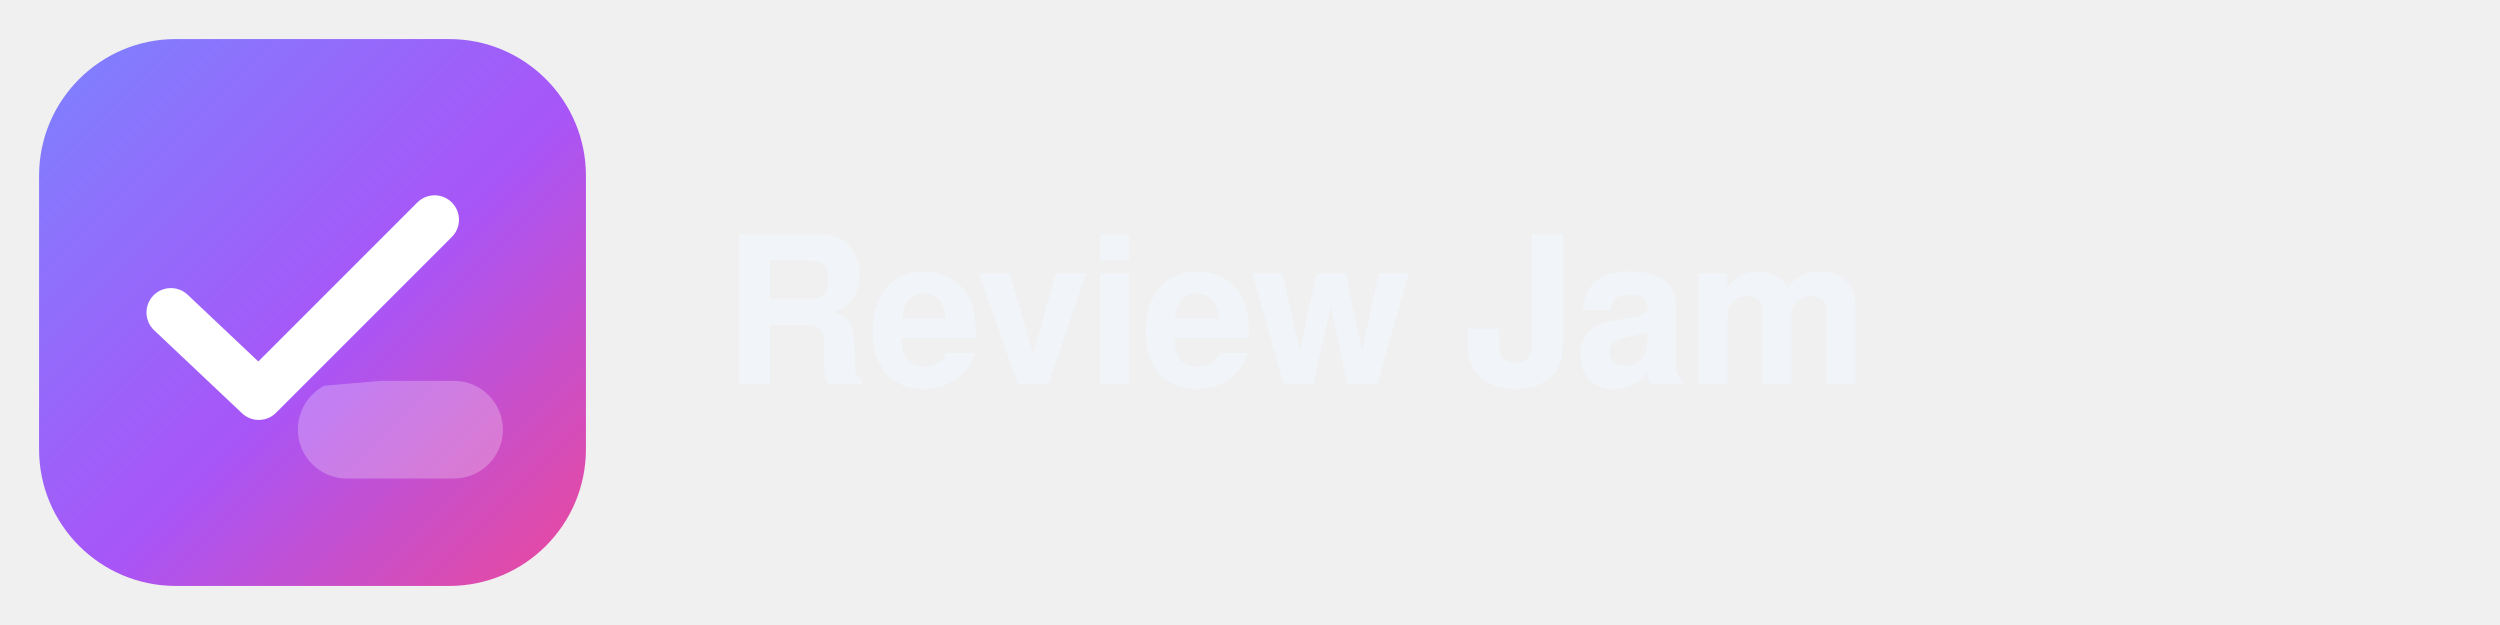
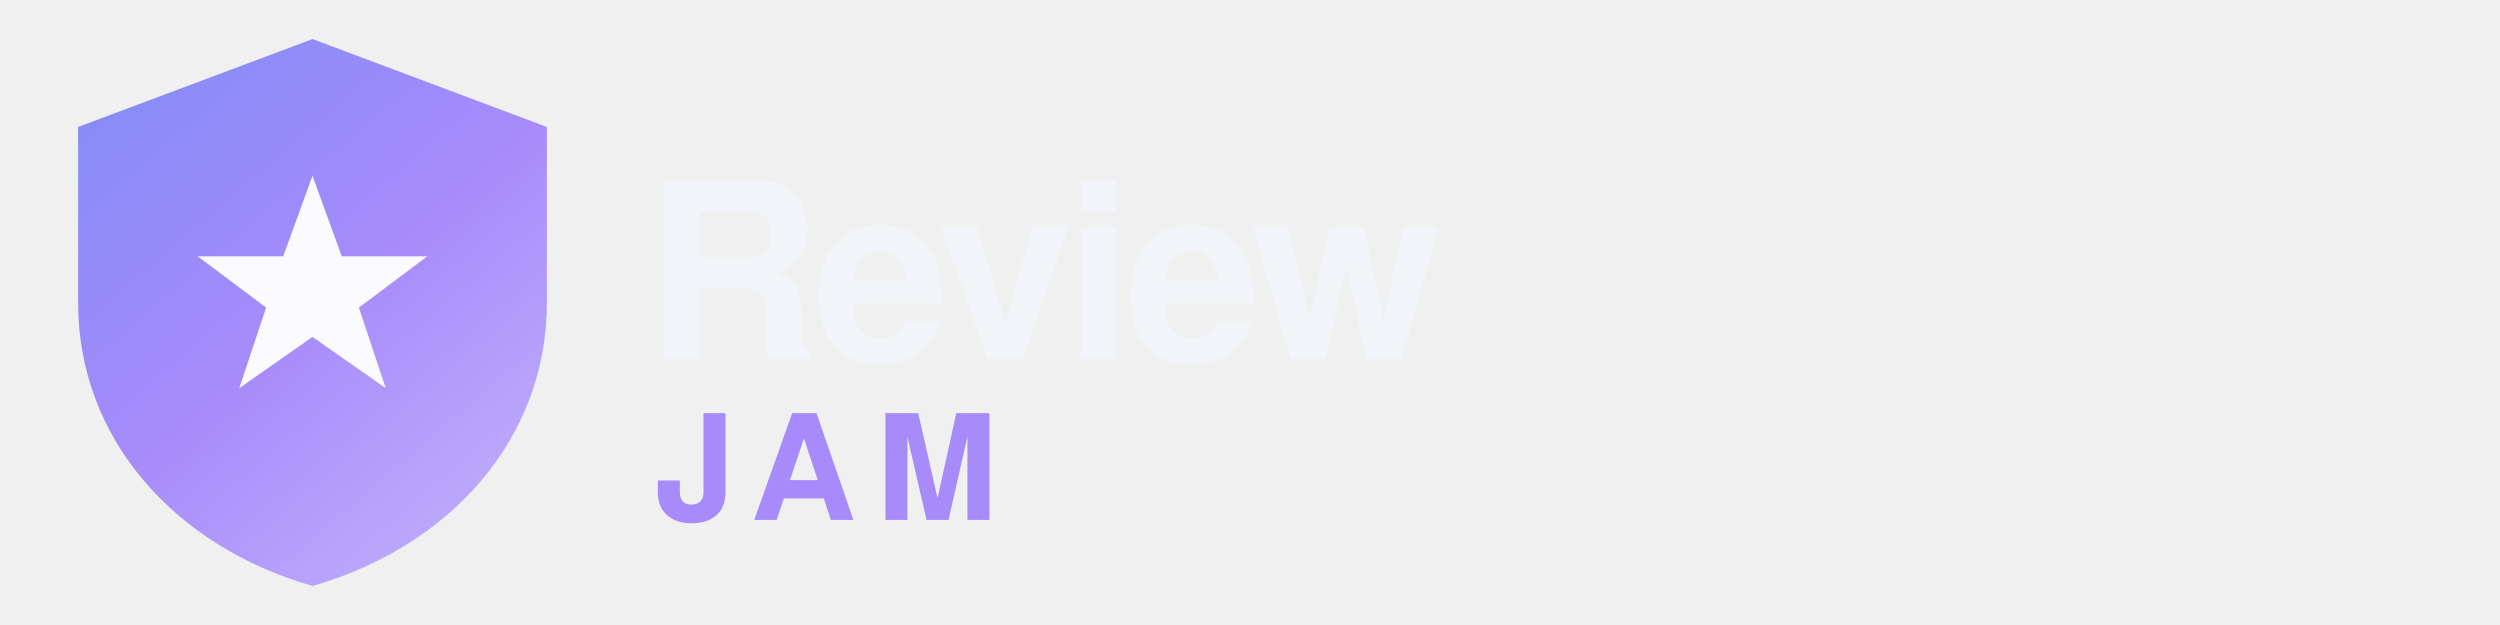
<svg xmlns="http://www.w3.org/2000/svg" width="512" height="128" viewBox="0 0 512 128" fill="none">
  <defs>
-     <linearGradient id="rjGradientDark" x1="8" y1="8" x2="120" y2="120" gradientUnits="userSpaceOnUse">
-       <stop stop-color="#7C83FF" />
-       <stop offset="0.55" stop-color="#A855F7" />
-       <stop offset="1" stop-color="#EC4899" />
+     <linearGradient id="rjShieldDark" x1="16" y1="8" x2="112" y2="120" gradientUnits="userSpaceOnUse">
+       <stop stop-color="#818CF8" />
+       <stop offset="0.5" stop-color="#A78BFA" />
+       <stop offset="1" stop-color="#C4B5FD" />
    </linearGradient>
  </defs>
-   <rect x="8" y="8" width="112" height="112" rx="28" fill="url(#rjGradientDark)" />
-   <path d="M35 64L53 81L89 45" stroke="white" stroke-width="10" stroke-linecap="round" stroke-linejoin="round" />
-   <path d="M78 78H93C98.5 78 103 82.5 103 88C103 93.5 98.5 98 93 98H71C65.5 98 61 93.5 61 88C61 84.1 63.2 80.7 66.4 79" fill="white" fill-opacity="0.25" />
-   <text x="148" y="64" font-family="-apple-system, BlinkMacSystemFont, 'Segoe UI', Helvetica, Arial, sans-serif" font-size="42" font-weight="700" fill="#F1F5F9" dominant-baseline="middle" letter-spacing="-0.5">Review Jam</text>
+   <path d="M64 8L16 26V62C16 90 36 112 64 120C92 112 112 90 112 62V26L64 8Z" fill="url(#rjShieldDark)" />
+   <path d="M64 36L70 52.5H87.5L73.5 63L79 79.5L64 69L49 79.5L54.5 63L40.5 52.5H58L64 36Z" fill="white" fill-opacity="0.95" />
+   <text x="132" y="56" font-family="system-ui, -apple-system, 'Segoe UI', Helvetica, sans-serif" font-size="50" font-weight="800" fill="#F1F5F9" dominant-baseline="middle" letter-spacing="-1.5">Review</text>
+   <text x="134" y="96" font-family="system-ui, -apple-system, 'Segoe UI', Helvetica, sans-serif" font-size="30" font-weight="700" fill="#A78BFA" dominant-baseline="middle" letter-spacing="4">JAM</text>
</svg>
